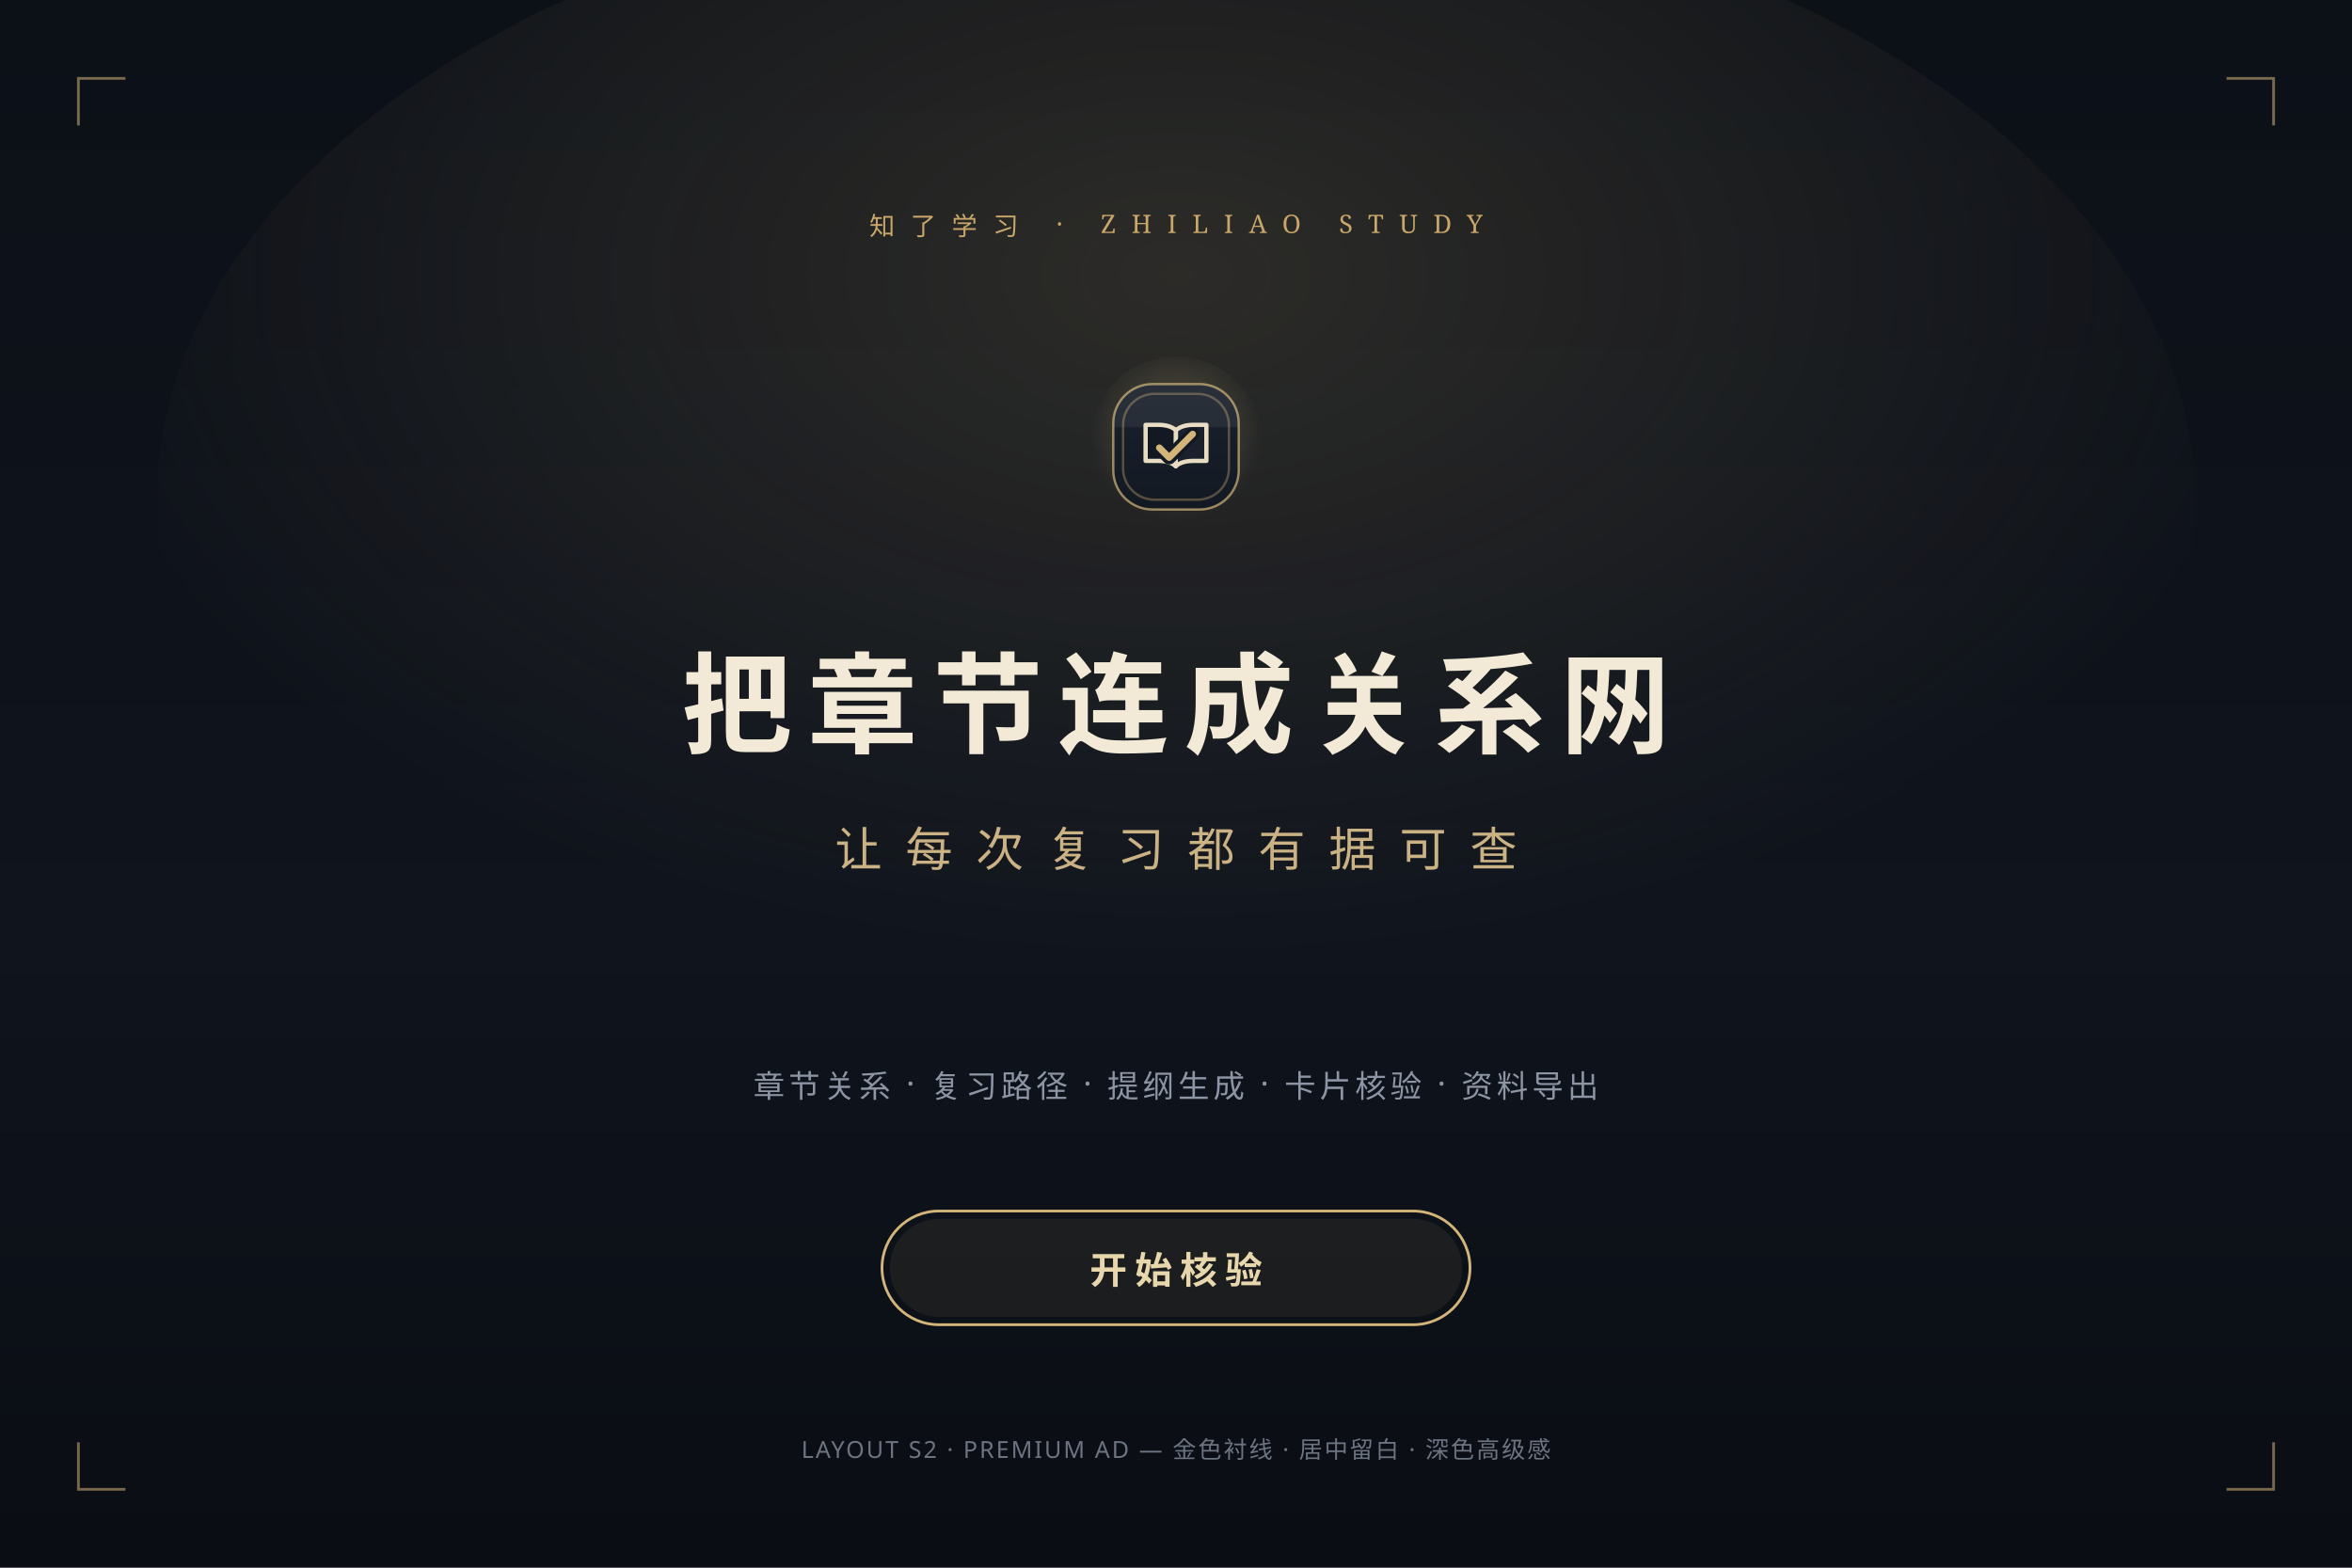
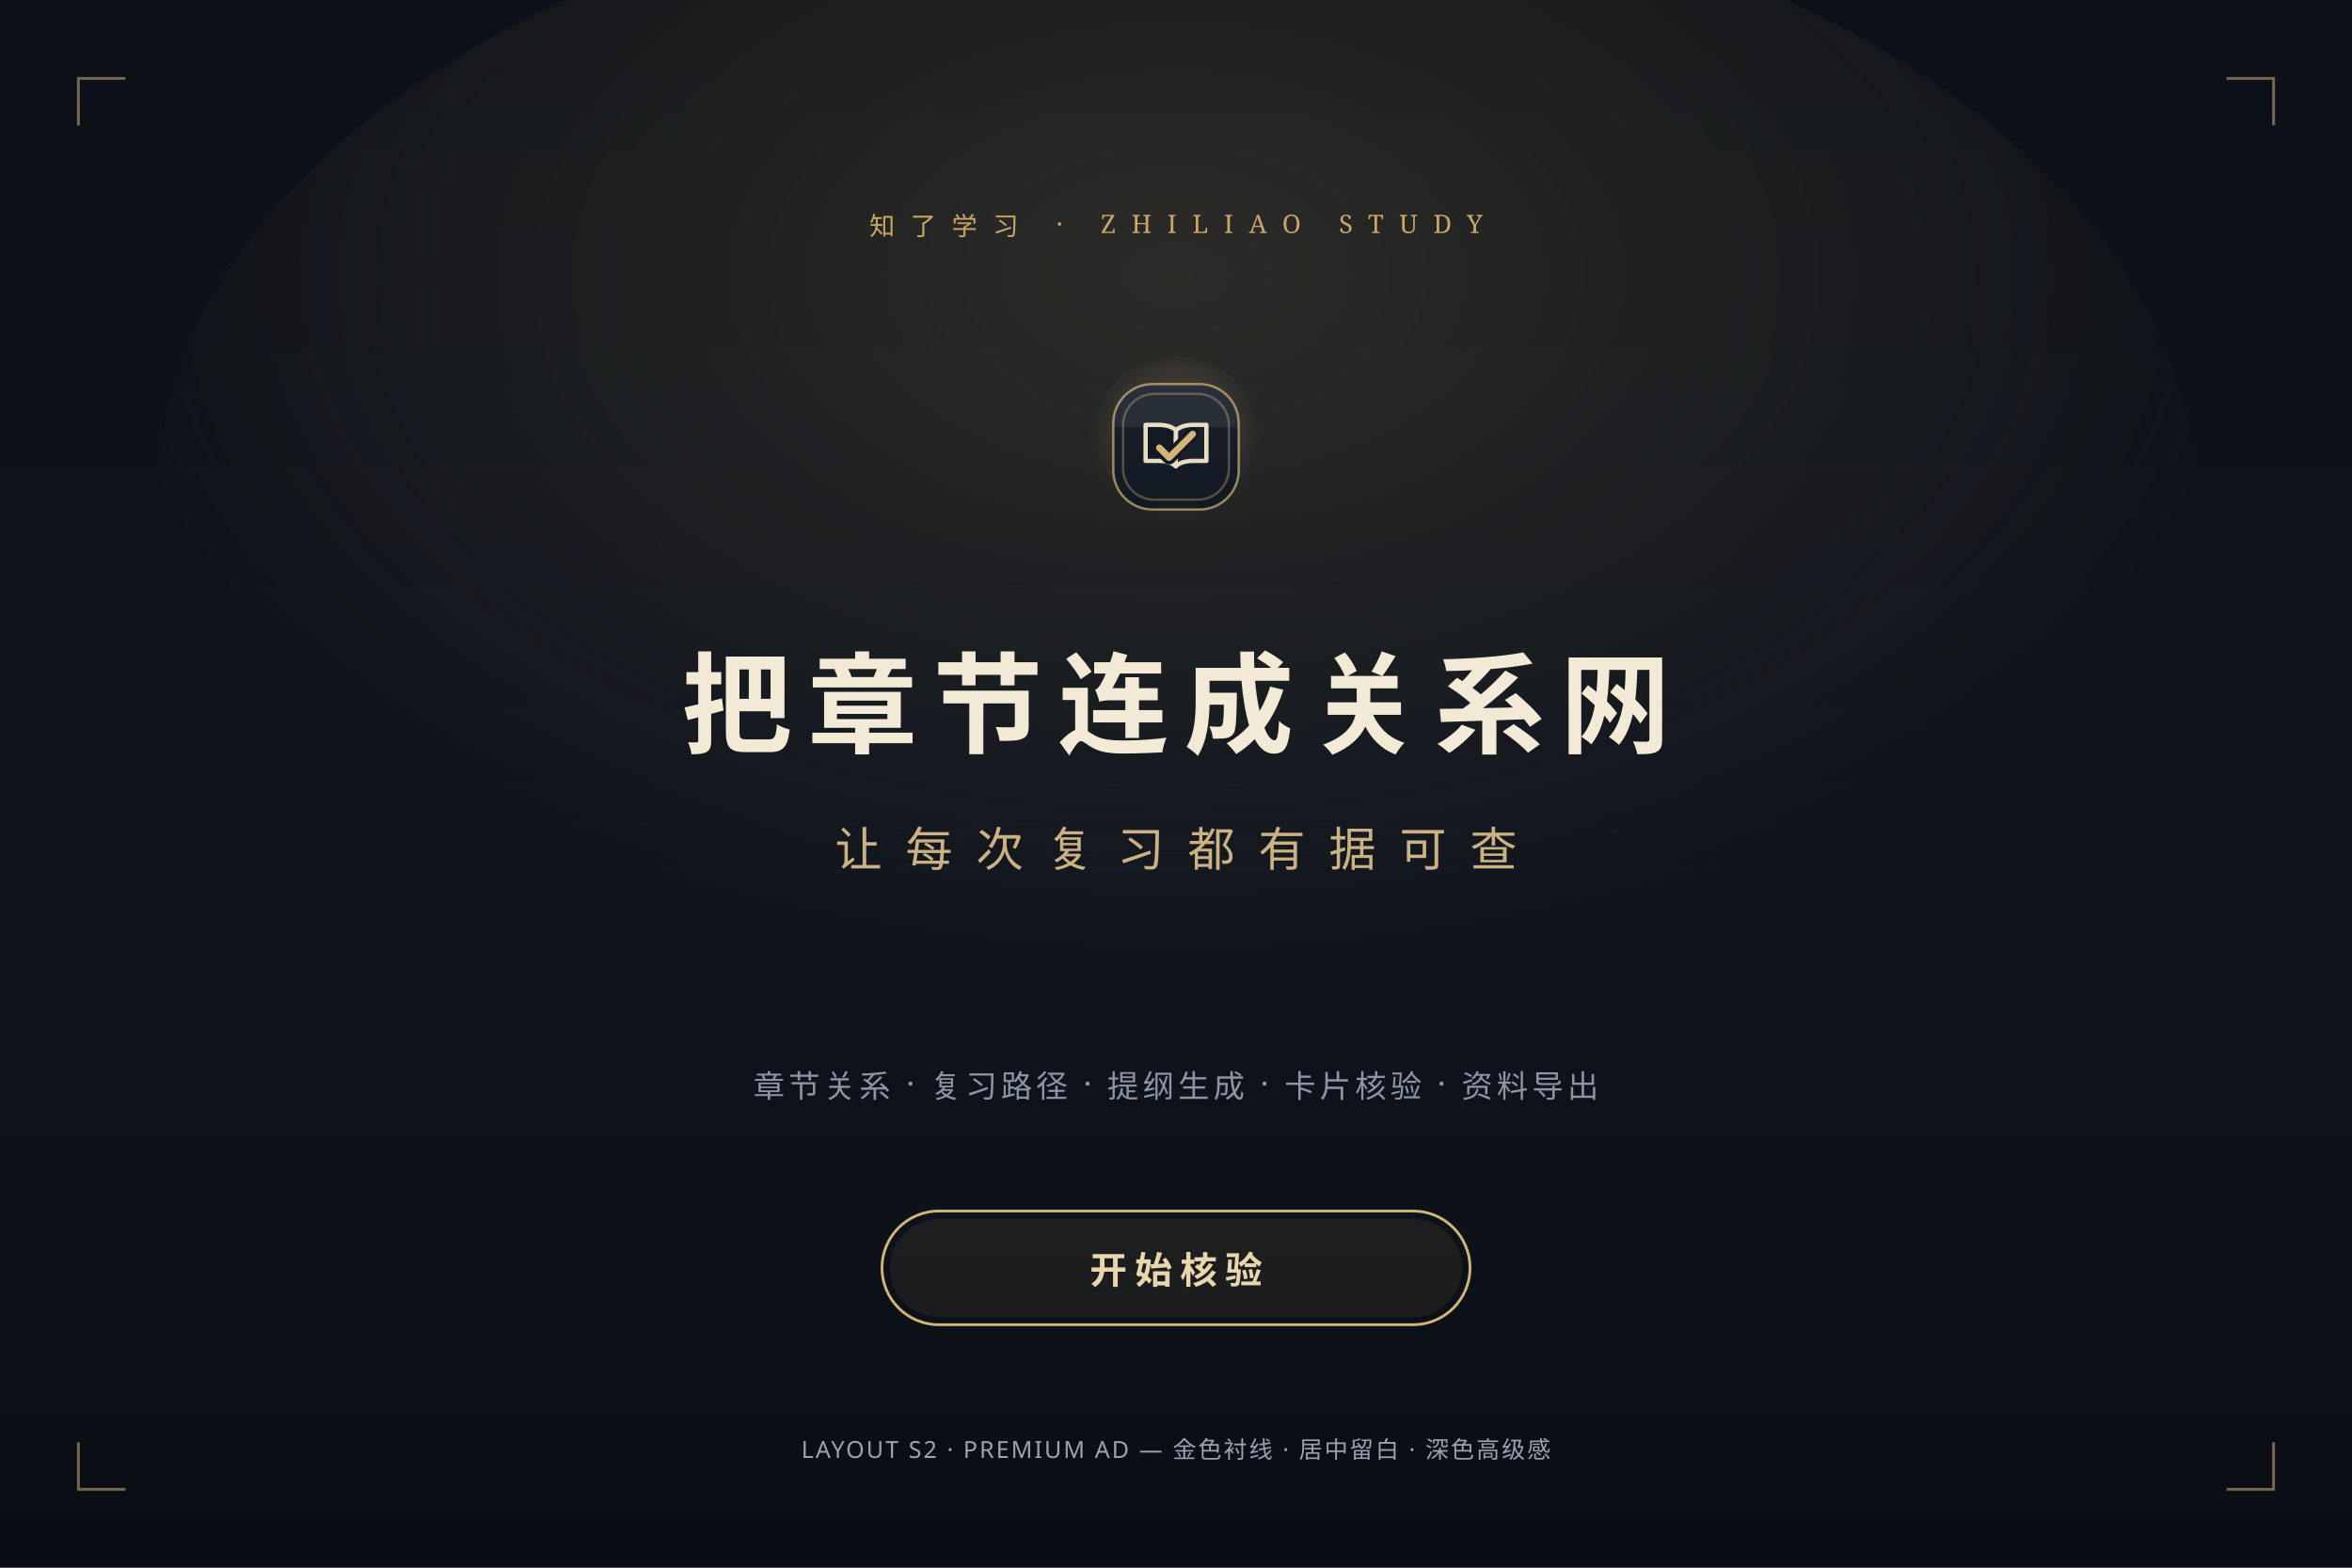
<svg xmlns="http://www.w3.org/2000/svg" viewBox="0 0 1200 800" width="1200" height="800" role="img" aria-labelledby="s2Title">
  <defs>
    <linearGradient id="bgGrad" x1="0" y1="0" x2="0" y2="1">
      <stop offset="0" stop-color="#0c1017" />
      <stop offset="0.6" stop-color="#0f141d" />
      <stop offset="1" stop-color="#0a0d13" />
    </linearGradient>
    <radialGradient id="spotGlow" cx="0.5" cy="0.32" r="0.55">
      <stop offset="0" stop-color="#d3b57a" stop-opacity="0.16" />
      <stop offset="1" stop-color="#d3b57a" stop-opacity="0" />
    </radialGradient>
    <radialGradient id="logoHalo" cx="0.5" cy="0.45" r="0.5">
      <stop offset="0" stop-color="#d3b57a" stop-opacity="0.32" />
      <stop offset="1" stop-color="#d3b57a" stop-opacity="0" />
    </radialGradient>
    <linearGradient id="goldLine" x1="0" y1="0" x2="1" y2="0">
      <stop offset="0" stop-color="#d3b57a" stop-opacity="0" />
      <stop offset="0.5" stop-color="#d3b57a" stop-opacity="0.9" />
      <stop offset="1" stop-color="#d3b57a" stop-opacity="0" />
    </linearGradient>
    <linearGradient id="tileGold" x1="0" y1="0" x2="0" y2="1">
      <stop offset="0" stop-color="#1a212c" />
      <stop offset="1" stop-color="#131923" />
    </linearGradient>
    <clipPath id="tileClip">
      <rect x="16" y="16" width="64" height="64" rx="20" />
    </clipPath>
  </defs>
  <rect width="1200" height="800" fill="url(#bgGrad)" />
  <ellipse cx="600" cy="256" rx="520" ry="320" fill="url(#spotGlow)" />
  <g stroke="#d3b57a" stroke-opacity="0.55" stroke-width="1.4" fill="none">
    <path d="M40 64V40h24" />
    <path d="M1136 40h24v24" />
    <path d="M40 736v24h24" />
    <path d="M1136 760h24v-24" />
  </g>
  <text x="600" y="120" text-anchor="middle" font-family="Songti SC, STSong, SimSun, Noto Serif SC, serif" font-size="13" fill="#c9a76a" letter-spacing="8">知了学习 · ZHILIAO STUDY</text>
  <line x1="360" y1="146" x2="840" y2="146" stroke="url(#goldLine)" stroke-width="1" />
  <g data-layout-id="S2" data-role="logo" data-logo-intent="knowledge verification" data-icon-source="lucide" data-icon-name="book-open-check" data-icon-license="ISC" transform="translate(552 180)">
    <circle cx="48" cy="46" r="44" fill="url(#logoHalo)" />
    <rect x="16" y="16" width="64" height="64" rx="20" fill="url(#tileGold)" stroke="#d3b57a" stroke-opacity="0.7" stroke-width="1.2" />
    <rect x="21" y="21" width="54" height="54" rx="16" fill="none" stroke="#d3b57a" stroke-opacity="0.35" stroke-width="1.2" />
    <path d="M48 39.5c-2.5-2-5.4-2.7-9.2-2.7h-6.3v18.4h6.3c3.8 0 6.7.7 9.2 2.7z" fill="#131923" stroke="#e8ddc2" stroke-width="2.2" stroke-linejoin="round" />
    <path d="M48 39.5c2.5-2 5.4-2.7 9.2-2.7h6.3v18.4H57c-3.8 0-6.7.7-9.2 2.7z" fill="#1a212c" stroke="#e8ddc2" stroke-width="2.2" stroke-linejoin="round" />
    <path d="M39.5 48.5l5 5 12-12" fill="none" stroke="#131923" stroke-width="7" stroke-linecap="round" stroke-linejoin="round" />
    <path d="M39.5 48.5l5 5 12-12" fill="none" stroke="#d3b57a" stroke-width="3.4" stroke-linecap="round" stroke-linejoin="round" />
    <g clip-path="url(#tileClip)">
      <rect x="16" y="16" width="64" height="22" fill="#ffffff" opacity="0.07" />
    </g>
  </g>
  <text x="600" y="380" text-anchor="middle" font-family="Songti SC, STSong, SimSun, Noto Serif SC, serif" font-size="56" font-weight="700" fill="#f2ead6" letter-spacing="8">把章节连成关系网</text>
  <text x="600" y="442" text-anchor="middle" font-family="Songti SC, STSong, SimSun, Noto Serif SC, serif" font-size="24" fill="#cbb285" letter-spacing="12">让每次复习都有据可查</text>
  <line x1="470" y1="498" x2="730" y2="498" stroke="url(#goldLine)" stroke-width="1" />
  <text x="600" y="560" text-anchor="middle" font-family="Songti SC, STSong, SimSun, Noto Serif SC, serif" font-size="16" fill="#8d94a3" letter-spacing="2">章节关系 · 复习路径 · 提纲生成 · 卡片核验 · 资料导出</text>
  <g data-role="cta" transform="translate(450 618)">
    <rect width="300" height="58" rx="29" fill="none" stroke="#d3b57a" stroke-width="1.4" />
    <rect x="4" y="4" width="292" height="50" rx="25" fill="#d3b57a" fill-opacity="0.08" />
    <text x="150" y="37" text-anchor="middle" font-family="Songti SC, STSong, SimSun, Noto Serif SC, serif" font-size="19" font-weight="600" fill="#e8d7ac" letter-spacing="4">开始核验</text>
  </g>
-   <text x="600" y="744" text-anchor="middle" font-family="PingFang SC, Microsoft YaHei, Noto Sans SC, sans-serif" font-size="12" fill="#6c7482" letter-spacing="1">LAYOUT S2 · PREMIUM AD — 金色衬线 · 居中留白 · 深色高级感</text>
+   <text x="600" y="744" text-anchor="middle" font-family="PingFang SC, Microsoft YaHei, Noto Sans SC, sans-serif" font-size="12" fill="#9aa3b2" letter-spacing="1">LAYOUT S2 · PREMIUM AD — 金色衬线 · 居中留白 · 深色高级感</text>
</svg>
